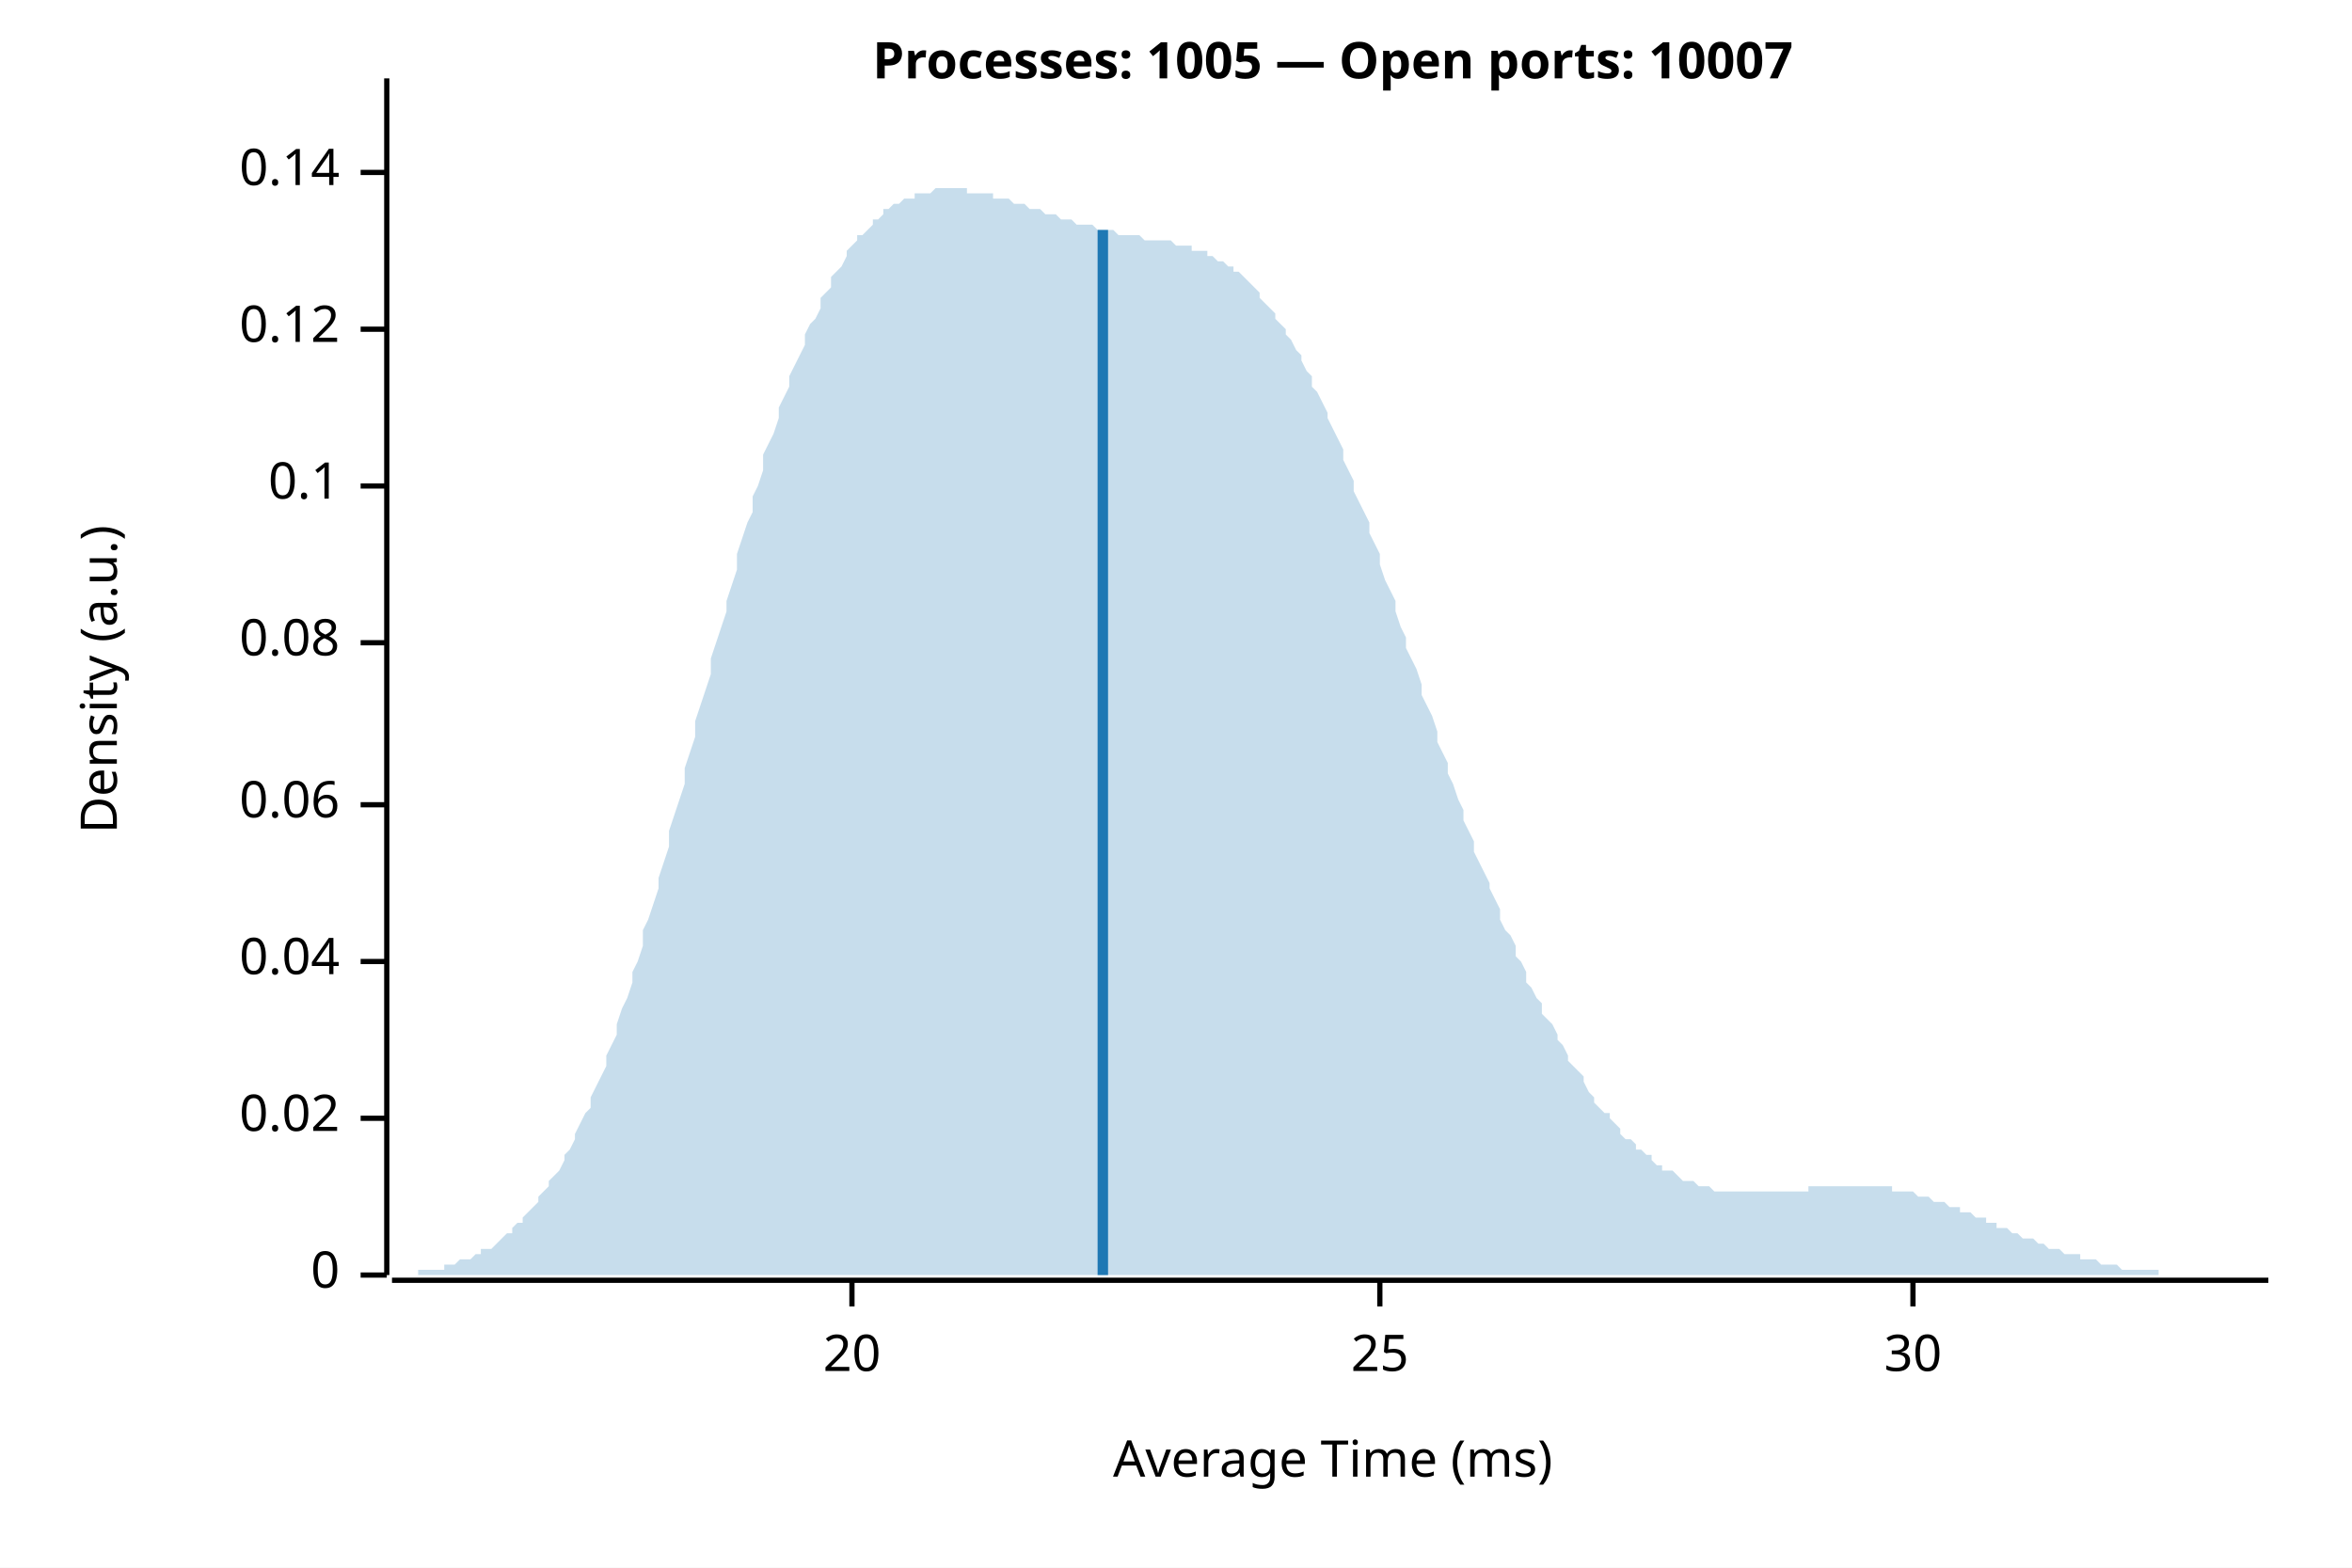
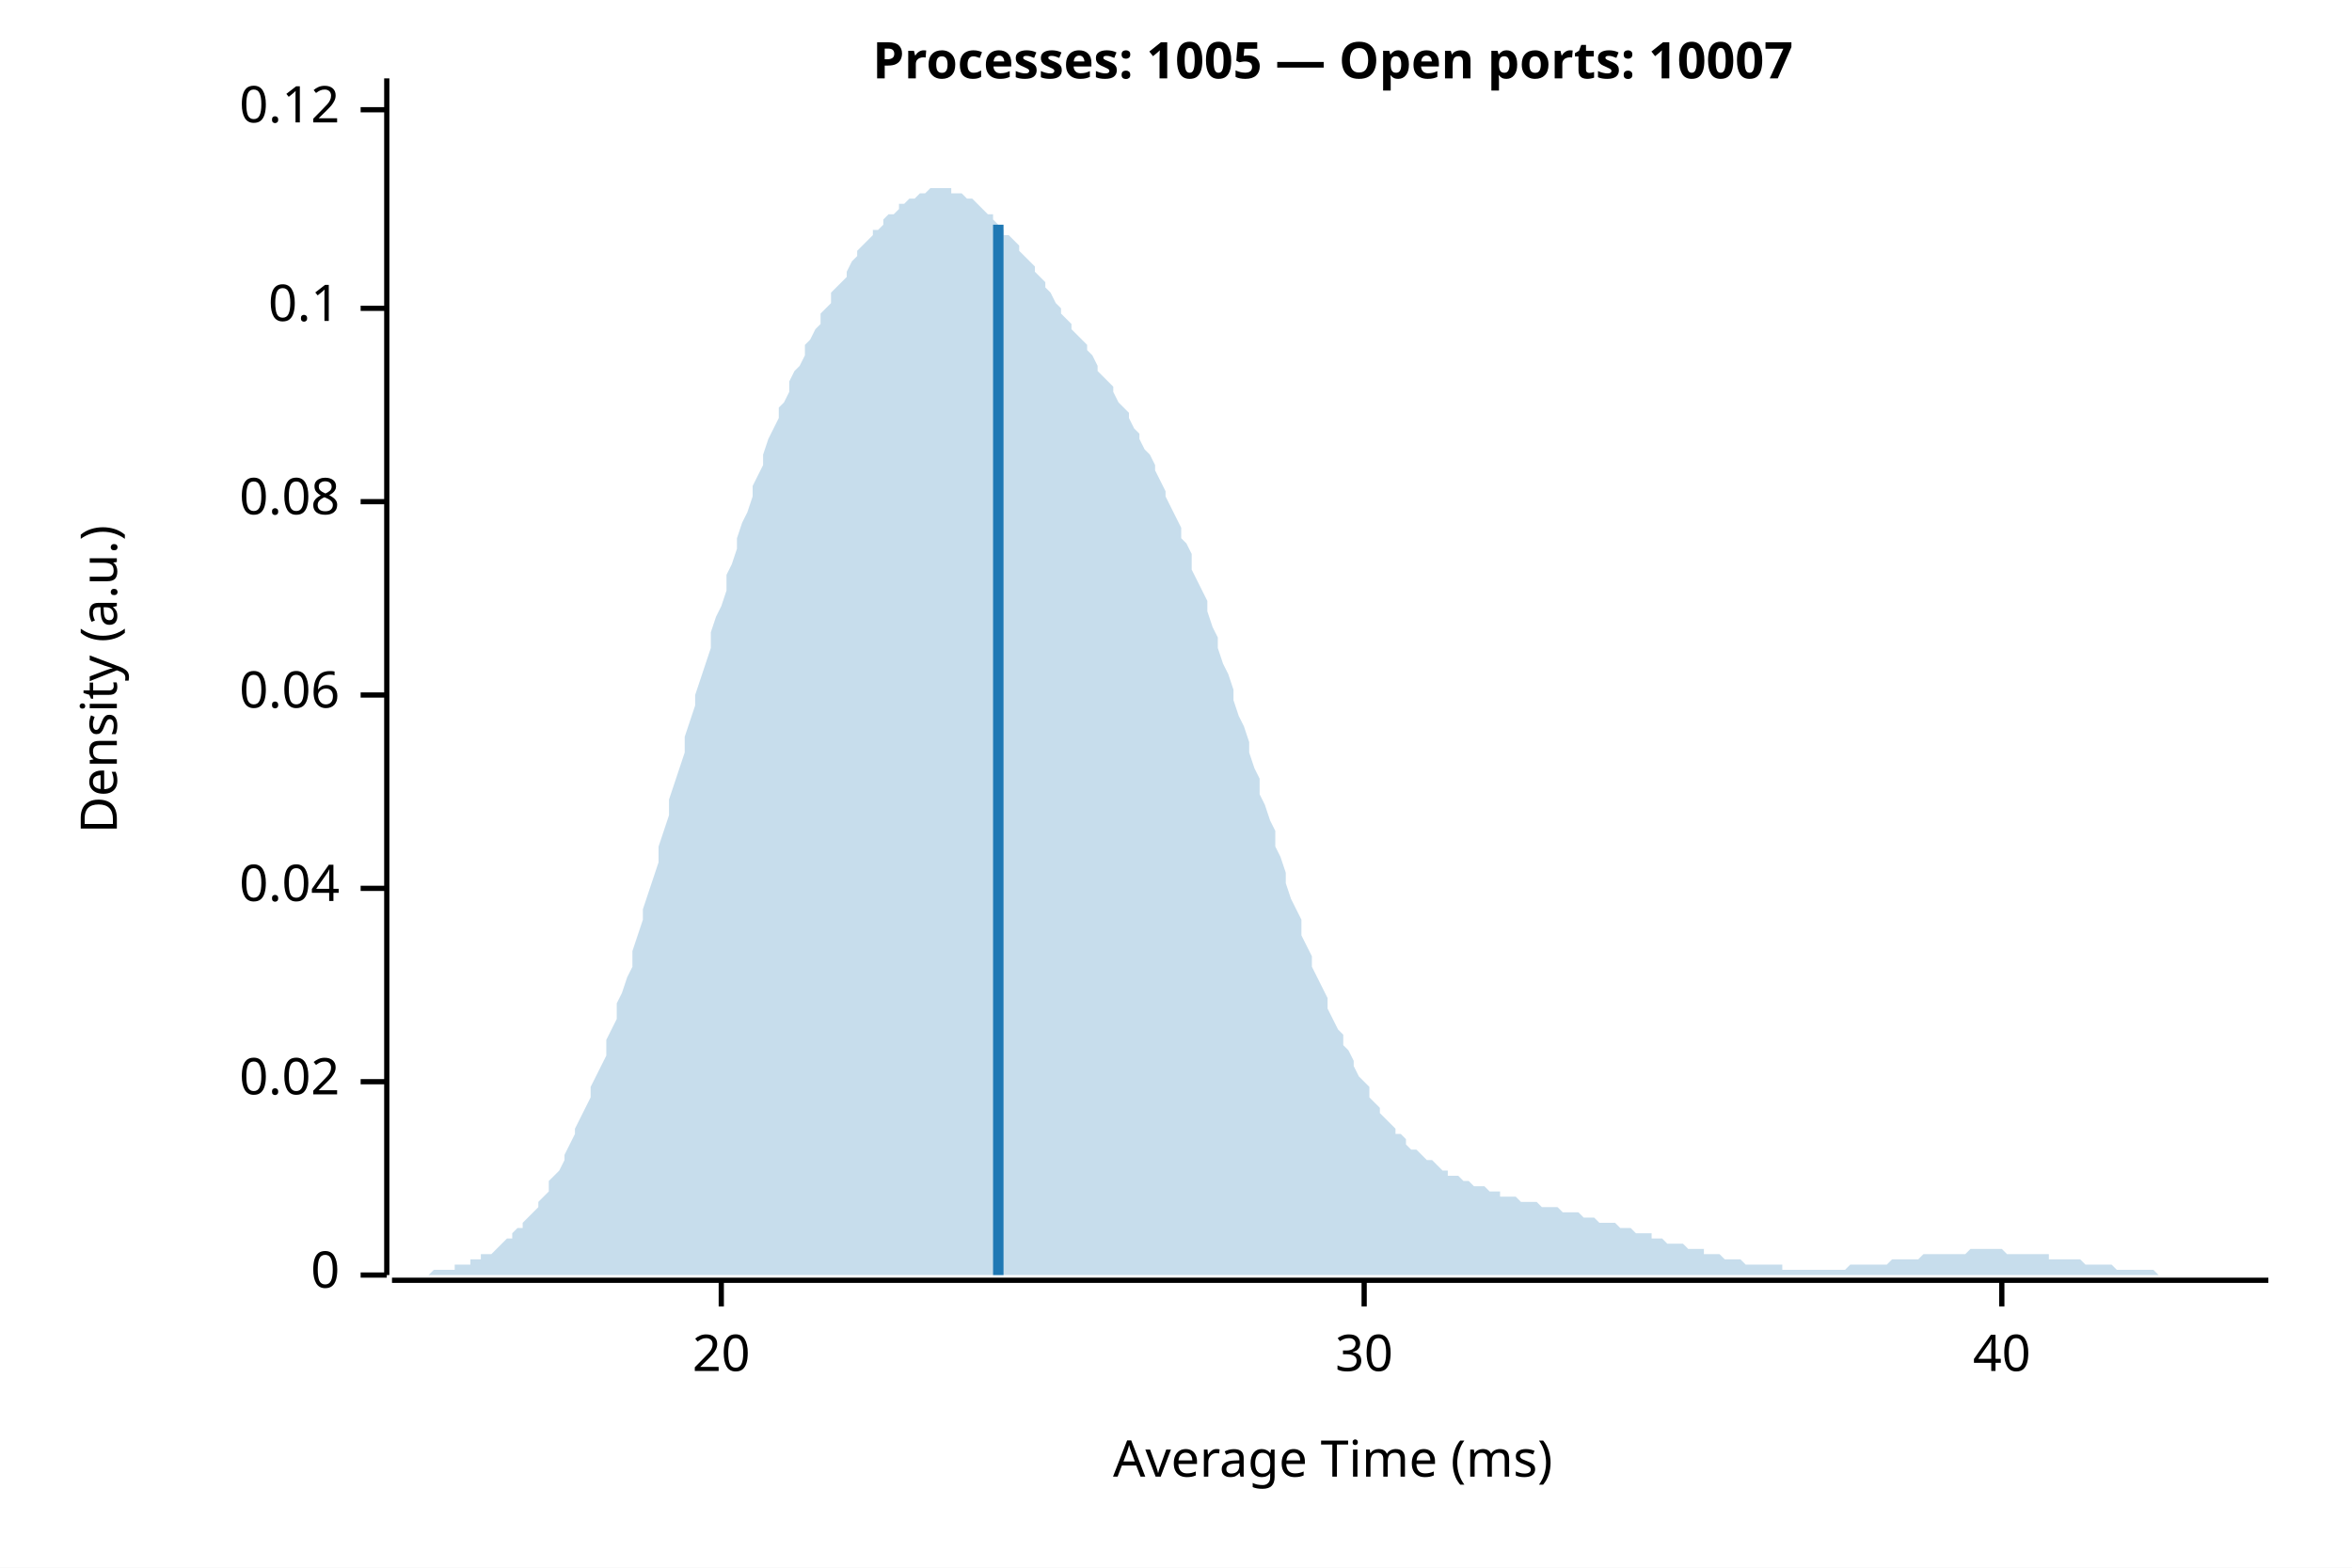
<svg xmlns="http://www.w3.org/2000/svg" width="450" height="300" viewBox="0 0 450 300">
  <rect width="100%" height="100%" fill="white" />
  <text x="255" y="15" font-weight="bold" text-anchor="middle" font-family="sans-serif" font-size="9.677" opacity="1" fill="#000000">Processes: 1005 — Open ports: 10007</text>
  <text x="15" y="130" dy="0.76em" text-anchor="middle" font-family="sans-serif" font-size="9.677" opacity="1" fill="#000000" transform="rotate(270, 15, 130)">
Density (a.u.)
</text>
  <text x="255" y="285" dy="-0.5ex" text-anchor="middle" font-family="sans-serif" font-size="9.677" opacity="1" fill="#000000">
Average Time (ms)
</text>
  <polyline fill="none" opacity="1" stroke="#000000" stroke-width="1" points="74,15 74,244 " />
  <text x="65" y="244" dy="0.5ex" text-anchor="end" font-family="sans-serif" font-size="9.677" opacity="1" fill="#000000">
0
</text>
  <polyline fill="none" opacity="1" stroke="#000000" stroke-width="1" points="69,244 74,244 " />
-   <text x="65" y="214" dy="0.5ex" text-anchor="end" font-family="sans-serif" font-size="9.677" opacity="1" fill="#000000">
+   <text x="65" y="207" dy="0.5ex" text-anchor="end" font-family="sans-serif" font-size="9.677" opacity="1" fill="#000000">
0.02
</text>
-   <polyline fill="none" opacity="1" stroke="#000000" stroke-width="1" points="69,214 74,214 " />
-   <text x="65" y="184" dy="0.5ex" text-anchor="end" font-family="sans-serif" font-size="9.677" opacity="1" fill="#000000">
+   <polyline fill="none" opacity="1" stroke="#000000" stroke-width="1" points="69,207 74,207 " />
+   <text x="65" y="170" dy="0.5ex" text-anchor="end" font-family="sans-serif" font-size="9.677" opacity="1" fill="#000000">
0.04
</text>
-   <polyline fill="none" opacity="1" stroke="#000000" stroke-width="1" points="69,184 74,184 " />
-   <text x="65" y="154" dy="0.5ex" text-anchor="end" font-family="sans-serif" font-size="9.677" opacity="1" fill="#000000">
+   <polyline fill="none" opacity="1" stroke="#000000" stroke-width="1" points="69,170 74,170 " />
+   <text x="65" y="133" dy="0.5ex" text-anchor="end" font-family="sans-serif" font-size="9.677" opacity="1" fill="#000000">
0.06
</text>
-   <polyline fill="none" opacity="1" stroke="#000000" stroke-width="1" points="69,154 74,154 " />
-   <text x="65" y="123" dy="0.5ex" text-anchor="end" font-family="sans-serif" font-size="9.677" opacity="1" fill="#000000">
+   <polyline fill="none" opacity="1" stroke="#000000" stroke-width="1" points="69,133 74,133 " />
+   <text x="65" y="96" dy="0.5ex" text-anchor="end" font-family="sans-serif" font-size="9.677" opacity="1" fill="#000000">
0.08
</text>
-   <polyline fill="none" opacity="1" stroke="#000000" stroke-width="1" points="69,123 74,123 " />
-   <text x="65" y="93" dy="0.5ex" text-anchor="end" font-family="sans-serif" font-size="9.677" opacity="1" fill="#000000">
+   <polyline fill="none" opacity="1" stroke="#000000" stroke-width="1" points="69,96 74,96 " />
+   <text x="65" y="59" dy="0.5ex" text-anchor="end" font-family="sans-serif" font-size="9.677" opacity="1" fill="#000000">
0.1
</text>
-   <polyline fill="none" opacity="1" stroke="#000000" stroke-width="1" points="69,93 74,93 " />
-   <text x="65" y="63" dy="0.5ex" text-anchor="end" font-family="sans-serif" font-size="9.677" opacity="1" fill="#000000">
+   <polyline fill="none" opacity="1" stroke="#000000" stroke-width="1" points="69,59 74,59 " />
+   <text x="65" y="21" dy="0.5ex" text-anchor="end" font-family="sans-serif" font-size="9.677" opacity="1" fill="#000000">
0.12
</text>
-   <polyline fill="none" opacity="1" stroke="#000000" stroke-width="1" points="69,63 74,63 " />
-   <text x="65" y="33" dy="0.5ex" text-anchor="end" font-family="sans-serif" font-size="9.677" opacity="1" fill="#000000">
- 0.14
- </text>
-   <polyline fill="none" opacity="1" stroke="#000000" stroke-width="1" points="69,33 74,33 " />
+   <polyline fill="none" opacity="1" stroke="#000000" stroke-width="1" points="69,21 74,21 " />
  <polyline fill="none" opacity="1" stroke="#000000" stroke-width="1" points="75,245 434,245 " />
-   <text x="163" y="255" dy="0.76em" text-anchor="middle" font-family="sans-serif" font-size="9.677" opacity="1" fill="#000000">
+   <text x="138" y="255" dy="0.76em" text-anchor="middle" font-family="sans-serif" font-size="9.677" opacity="1" fill="#000000">
20
</text>
-   <polyline fill="none" opacity="1" stroke="#000000" stroke-width="1" points="163,245 163,250 " />
-   <text x="264" y="255" dy="0.76em" text-anchor="middle" font-family="sans-serif" font-size="9.677" opacity="1" fill="#000000">
- 25
- </text>
-   <polyline fill="none" opacity="1" stroke="#000000" stroke-width="1" points="264,245 264,250 " />
-   <text x="366" y="255" dy="0.76em" text-anchor="middle" font-family="sans-serif" font-size="9.677" opacity="1" fill="#000000">
+   <polyline fill="none" opacity="1" stroke="#000000" stroke-width="1" points="138,245 138,250 " />
+   <text x="261" y="255" dy="0.76em" text-anchor="middle" font-family="sans-serif" font-size="9.677" opacity="1" fill="#000000">
30
</text>
-   <polyline fill="none" opacity="1" stroke="#000000" stroke-width="1" points="366,245 366,250 " />
-   <polygon opacity="0.25" fill="#1F78B4" points="75,244 75,244 76,244 77,244 77,244 78,244 79,244 80,244 80,243 81,243 82,243 82,243 83,243 84,243 85,243 85,242 86,242 87,242 87,242 88,241 89,241 90,241 90,241 91,240 92,240 92,239 93,239 94,239 95,238 95,238 96,237 97,236 98,236 98,235 99,234 100,234 100,233 101,232 102,231 103,230 103,229 104,228 105,227 105,226 106,225 107,224 108,222 108,221 109,220 110,218 110,217 111,215 112,213 113,212 113,210 114,208 115,206 116,204 116,202 117,200 118,198 118,196 119,193 120,191 121,188 121,186 122,184 123,181 123,178 124,176 125,173 126,170 126,168 127,165 128,162 128,159 129,156 130,153 131,150 131,147 132,144 133,141 133,138 134,135 135,132 136,129 136,126 137,123 138,120 139,117 139,115 140,112 141,109 141,106 142,103 143,100 144,98 144,95 145,93 146,90 146,87 147,85 148,83 149,80 149,78 150,76 151,74 151,72 152,70 153,68 154,66 154,64 155,62 156,61 157,59 157,57 158,56 159,55 159,53 160,52 161,51 162,49 162,48 163,47 164,46 164,45 165,45 166,44 167,43 167,42 168,42 169,41 169,40 170,40 171,39 172,39 172,39 173,38 174,38 175,38 175,37 176,37 177,37 177,37 178,37 179,36 180,36 180,36 181,36 182,36 182,36 183,36 184,36 185,36 185,37 186,37 187,37 187,37 188,37 189,37 190,37 190,38 191,38 192,38 192,38 193,38 194,39 195,39 195,39 196,39 197,40 198,40 198,40 199,40 200,41 200,41 201,41 202,41 203,42 203,42 204,42 205,42 205,42 206,43 207,43 208,43 208,43 209,43 210,44 210,44 211,44 212,44 213,44 213,44 214,45 215,45 216,45 216,45 217,45 218,45 218,45 219,46 220,46 221,46 221,46 222,46 223,46 223,46 224,46 225,47 226,47 226,47 227,47 228,47 228,48 229,48 230,48 231,48 231,49 232,49 233,50 233,50 234,50 235,51 236,51 236,52 237,52 238,53 239,54 239,54 240,55 241,56 241,57 242,58 243,59 244,60 244,61 245,62 246,63 246,64 247,65 248,67 249,68 249,69 250,71 251,72 251,74 252,75 253,77 254,79 254,80 255,82 256,84 257,86 257,88 258,90 259,92 259,94 260,96 261,98 262,100 262,102 263,104 264,106 264,108 265,111 266,113 267,115 267,117 268,120 269,122 269,124 270,126 271,128 272,131 272,133 273,135 274,137 275,140 275,142 276,144 277,146 277,148 278,150 279,153 280,155 280,157 281,159 282,161 282,163 283,165 284,167 285,169 285,170 286,172 287,174 287,176 288,178 289,179 290,181 290,183 291,184 292,186 292,188 293,189 294,191 295,192 295,194 296,195 297,196 298,198 298,199 299,200 300,202 300,203 301,204 302,205 303,206 303,207 304,209 305,210 305,211 306,212 307,213 308,213 308,214 309,215 310,216 310,217 311,218 312,218 313,219 313,220 314,220 315,221 316,221 316,222 317,223 318,223 318,224 319,224 320,224 321,225 321,225 322,226 323,226 323,226 324,226 325,227 326,227 326,227 327,227 328,228 328,228 329,228 330,228 331,228 331,228 332,228 333,228 333,228 334,228 335,228 336,228 336,228 337,228 338,228 339,228 339,228 340,228 341,228 341,228 342,228 343,228 344,228 344,228 345,228 346,228 346,227 347,227 348,227 349,227 349,227 350,227 351,227 351,227 352,227 353,227 354,227 354,227 355,227 356,227 357,227 357,227 358,227 359,227 359,227 360,227 361,227 362,227 362,228 363,228 364,228 364,228 365,228 366,228 367,229 367,229 368,229 369,229 369,229 370,230 371,230 372,230 372,230 373,231 374,231 375,231 375,232 376,232 377,232 377,232 378,233 379,233 380,233 380,234 381,234 382,234 382,235 383,235 384,235 385,236 385,236 386,236 387,237 387,237 388,237 389,237 390,238 390,238 391,238 392,239 392,239 393,239 394,239 395,240 395,240 396,240 397,240 398,240 398,241 399,241 400,241 400,241 401,241 402,242 403,242 403,242 404,242 405,242 405,242 406,243 407,243 408,243 408,243 409,243 410,243 410,243 411,243 412,243 413,243 413,244 414,244 415,244 416,244 416,244 417,244 418,244 418,244 419,244 420,244 421,244 421,244 422,244 423,244 423,244 424,244 425,244 426,244 426,244 427,244 428,244 428,244 429,244 430,244 431,244 431,244 432,244 433,244 434,244 434,244 75,244 " />
-   <polyline fill="none" opacity="1" stroke="#1F78B4" stroke-width="2" points="211,244 211,44 " />
+   <polyline fill="none" opacity="1" stroke="#000000" stroke-width="1" points="261,245 261,250 " />
+   <text x="383" y="255" dy="0.76em" text-anchor="middle" font-family="sans-serif" font-size="9.677" opacity="1" fill="#000000">
+ 40
+ </text>
+   <polyline fill="none" opacity="1" stroke="#000000" stroke-width="1" points="383,245 383,250 " />
+   <polygon opacity="0.25" fill="#1F78B4" points="75,244 75,244 76,244 77,244 77,244 78,244 79,244 80,244 80,244 81,244 82,244 82,244 83,243 84,243 85,243 85,243 86,243 87,243 87,242 88,242 89,242 90,242 90,241 91,241 92,241 92,240 93,240 94,240 95,239 95,239 96,238 97,237 98,237 98,236 99,235 100,235 100,234 101,233 102,232 103,231 103,230 104,229 105,228 105,226 106,225 107,224 108,222 108,221 109,219 110,217 110,216 111,214 112,212 113,210 113,208 114,206 115,204 116,202 116,199 117,197 118,195 118,192 119,190 120,187 121,185 121,182 122,179 123,176 123,174 124,171 125,168 126,165 126,162 127,159 128,156 128,153 129,150 130,147 131,144 131,141 132,138 133,135 133,133 134,130 135,127 136,124 136,121 137,118 138,116 139,113 139,110 140,108 141,105 141,103 142,100 143,98 144,95 144,93 145,91 146,89 146,87 147,84 148,82 149,80 149,78 150,77 151,75 151,73 152,71 153,70 154,68 154,66 155,65 156,63 157,62 157,60 158,59 159,58 159,56 160,55 161,54 162,53 162,52 163,50 164,49 164,48 165,47 166,46 167,45 167,44 168,44 169,43 169,42 170,41 171,41 172,40 172,39 173,39 174,38 175,38 175,38 176,37 177,37 177,37 178,36 179,36 180,36 180,36 181,36 182,36 182,37 183,37 184,37 185,38 185,38 186,38 187,39 187,39 188,40 189,41 190,41 190,42 191,43 192,44 192,45 193,45 194,46 195,47 195,48 196,49 197,50 198,51 198,52 199,53 200,54 200,55 201,56 202,58 203,59 203,60 204,61 205,62 205,63 206,64 207,65 208,66 208,67 209,68 210,70 210,71 211,72 212,73 213,74 213,75 214,77 215,78 216,79 216,80 217,82 218,83 218,84 219,86 220,87 221,89 221,90 222,92 223,94 223,95 224,97 225,99 226,101 226,103 227,104 228,106 228,109 229,111 230,113 231,115 231,117 232,120 233,122 233,124 234,127 235,129 236,132 236,134 237,137 238,139 239,142 239,144 240,147 241,149 241,152 242,154 243,157 244,159 244,162 245,164 246,167 246,169 247,172 248,174 249,176 249,179 250,181 251,183 251,185 252,187 253,189 254,191 254,193 255,195 256,197 257,198 257,200 258,201 259,203 259,204 260,206 261,207 262,208 262,210 263,211 264,212 264,213 265,214 266,215 267,216 267,217 268,217 269,218 269,219 270,220 271,220 272,221 272,221 273,222 274,222 275,223 275,223 276,224 277,224 277,225 278,225 279,225 280,226 280,226 281,226 282,227 282,227 283,227 284,227 285,228 285,228 286,228 287,228 287,229 288,229 289,229 290,229 290,229 291,230 292,230 292,230 293,230 294,230 295,231 295,231 296,231 297,231 298,231 298,231 299,232 300,232 300,232 301,232 302,232 303,233 303,233 304,233 305,233 305,233 306,234 307,234 308,234 308,234 309,234 310,235 310,235 311,235 312,235 313,236 313,236 314,236 315,236 316,236 316,237 317,237 318,237 318,237 319,238 320,238 321,238 321,238 322,238 323,239 323,239 324,239 325,239 326,239 326,240 327,240 328,240 328,240 329,240 330,241 331,241 331,241 332,241 333,241 333,241 334,242 335,242 336,242 336,242 337,242 338,242 339,242 339,242 340,242 341,242 341,243 342,243 343,243 344,243 344,243 345,243 346,243 346,243 347,243 348,243 349,243 349,243 350,243 351,243 351,243 352,243 353,243 354,242 354,242 355,242 356,242 357,242 357,242 358,242 359,242 359,242 360,242 361,242 362,241 362,241 363,241 364,241 364,241 365,241 366,241 367,241 367,241 368,240 369,240 369,240 370,240 371,240 372,240 372,240 373,240 374,240 375,240 375,240 376,240 377,239 377,239 378,239 379,239 380,239 380,239 381,239 382,239 382,239 383,239 384,240 385,240 385,240 386,240 387,240 387,240 388,240 389,240 390,240 390,240 391,240 392,240 392,241 393,241 394,241 395,241 395,241 396,241 397,241 398,241 398,241 399,242 400,242 400,242 401,242 402,242 403,242 403,242 404,242 405,243 405,243 406,243 407,243 408,243 408,243 409,243 410,243 410,243 411,243 412,243 413,244 413,244 414,244 415,244 416,244 416,244 417,244 418,244 418,244 419,244 420,244 421,244 421,244 422,244 423,244 423,244 424,244 425,244 426,244 426,244 427,244 428,244 428,244 429,244 430,244 431,244 431,244 432,244 433,244 434,244 434,244 75,244 " />
+   <polyline fill="none" opacity="1" stroke="#1F78B4" stroke-width="2" points="191,244 191,43 " />
</svg>
